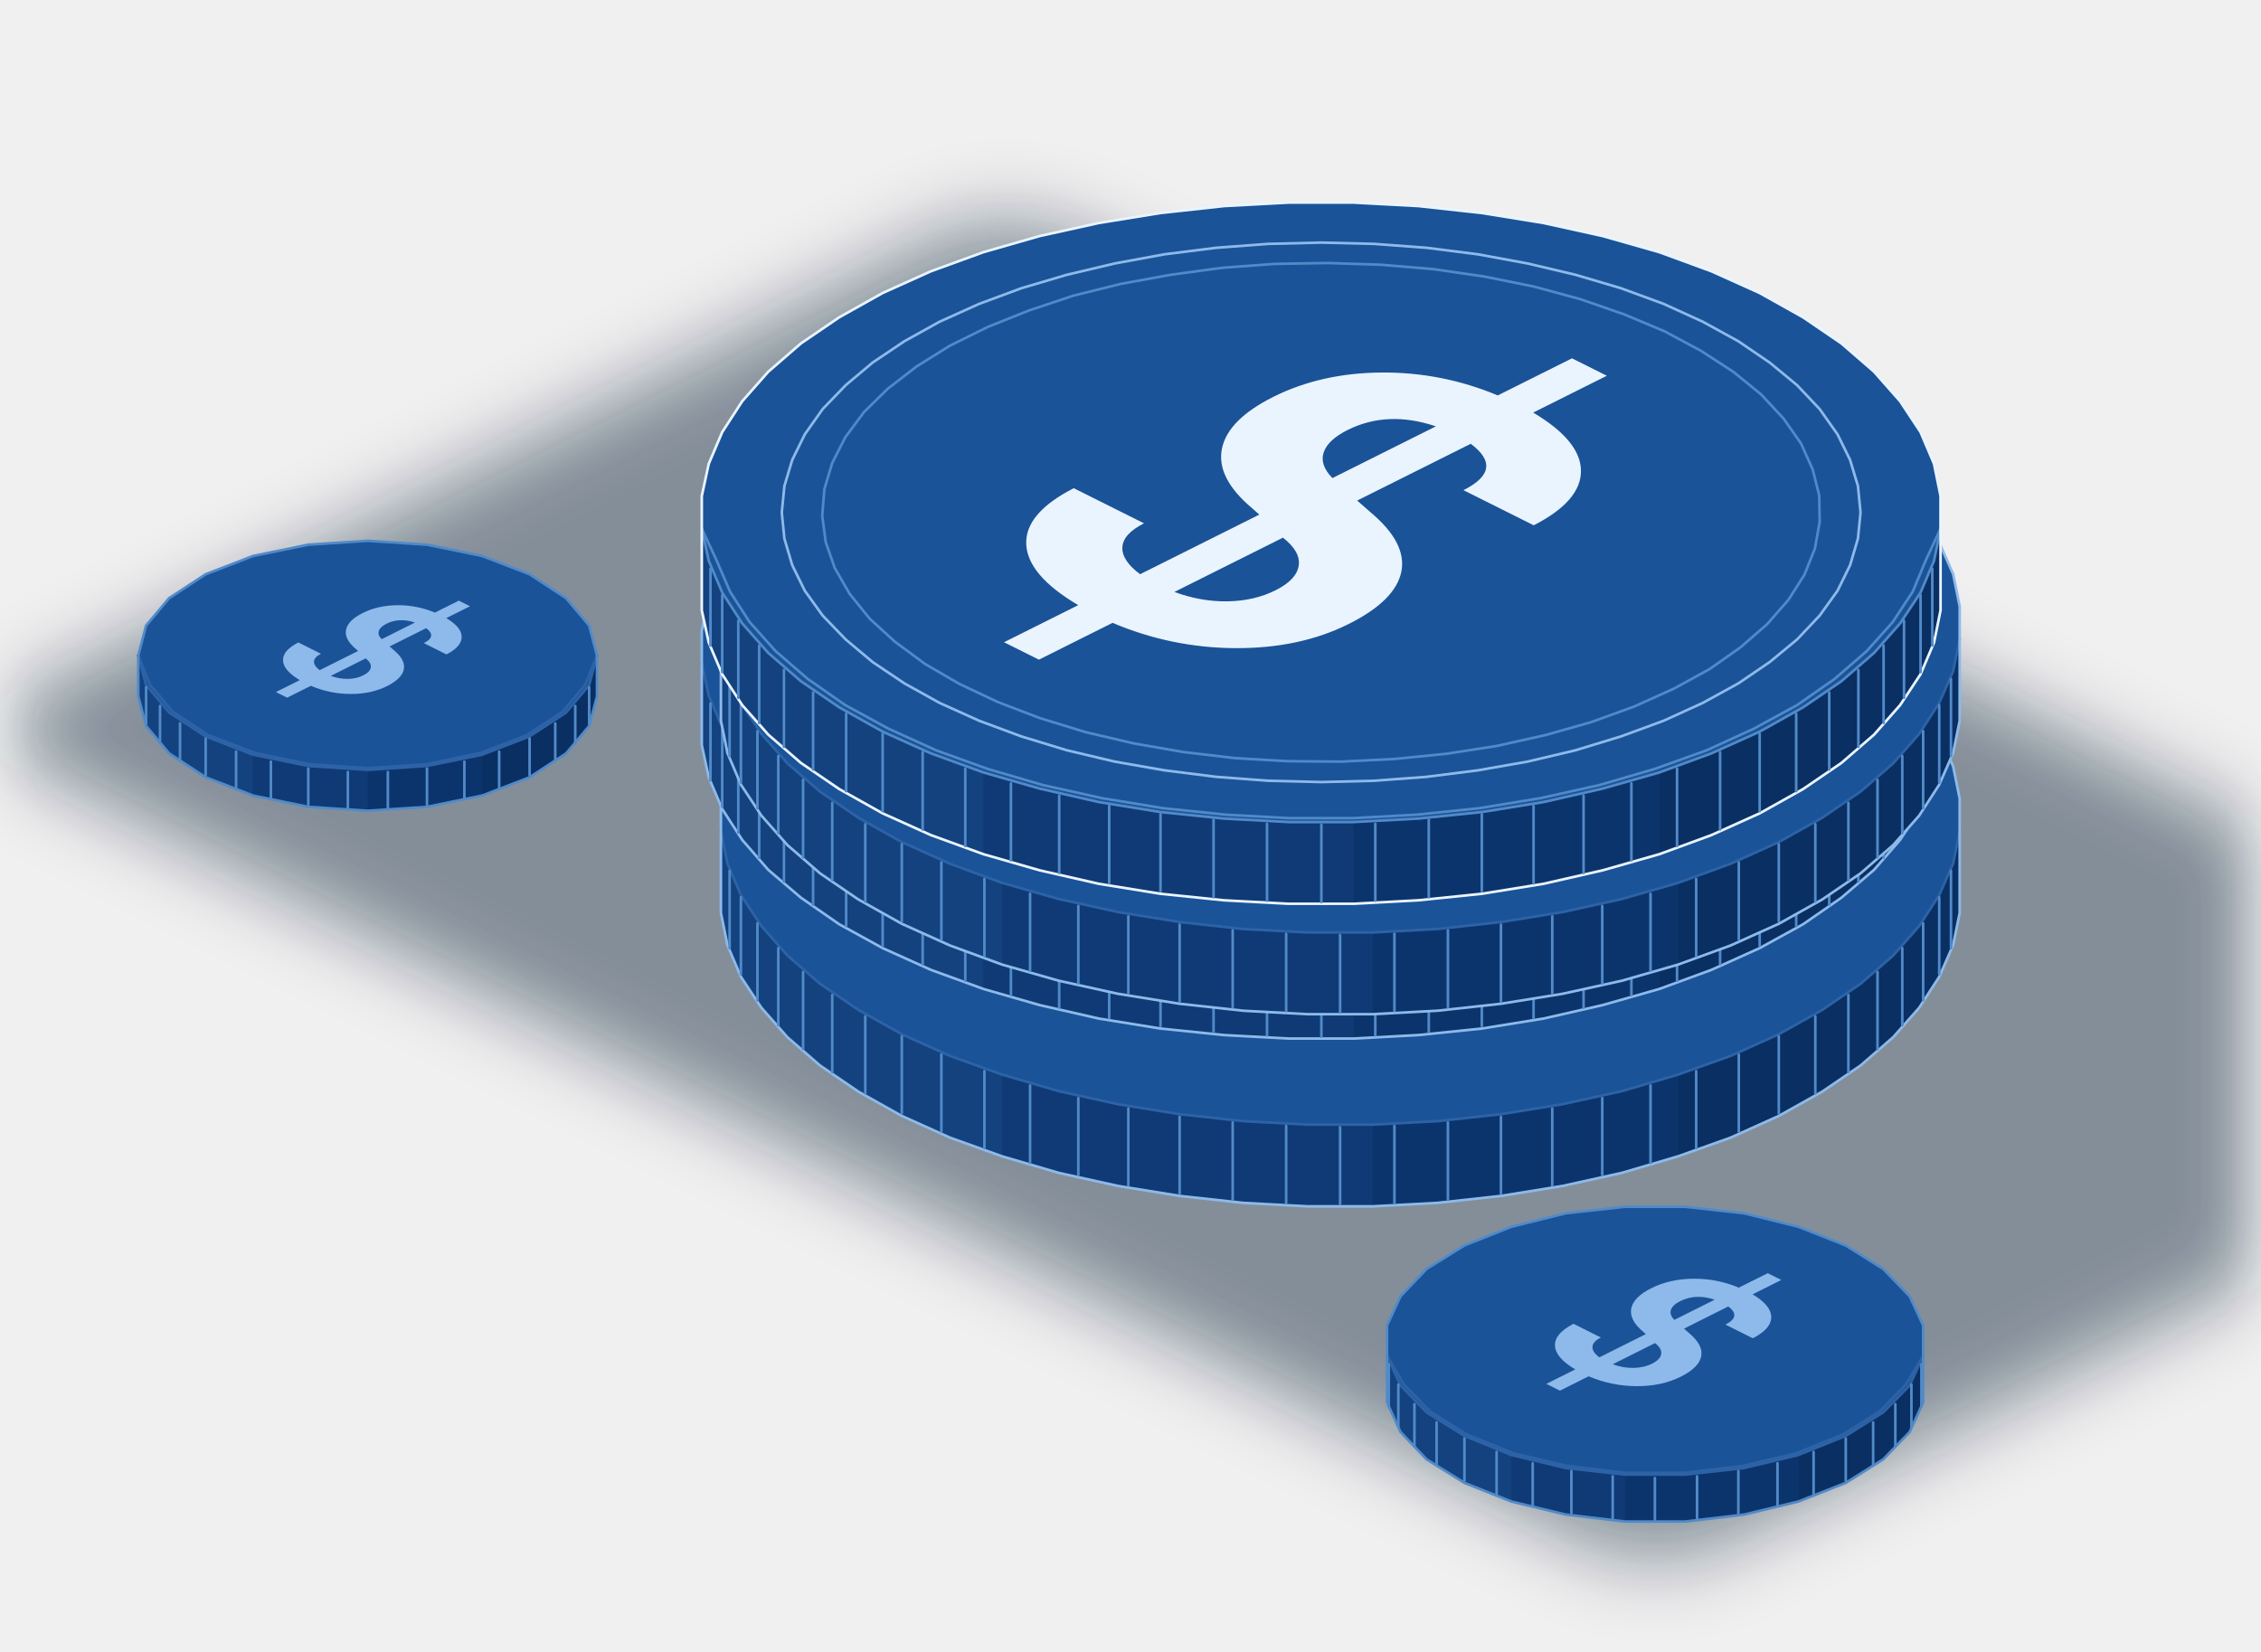
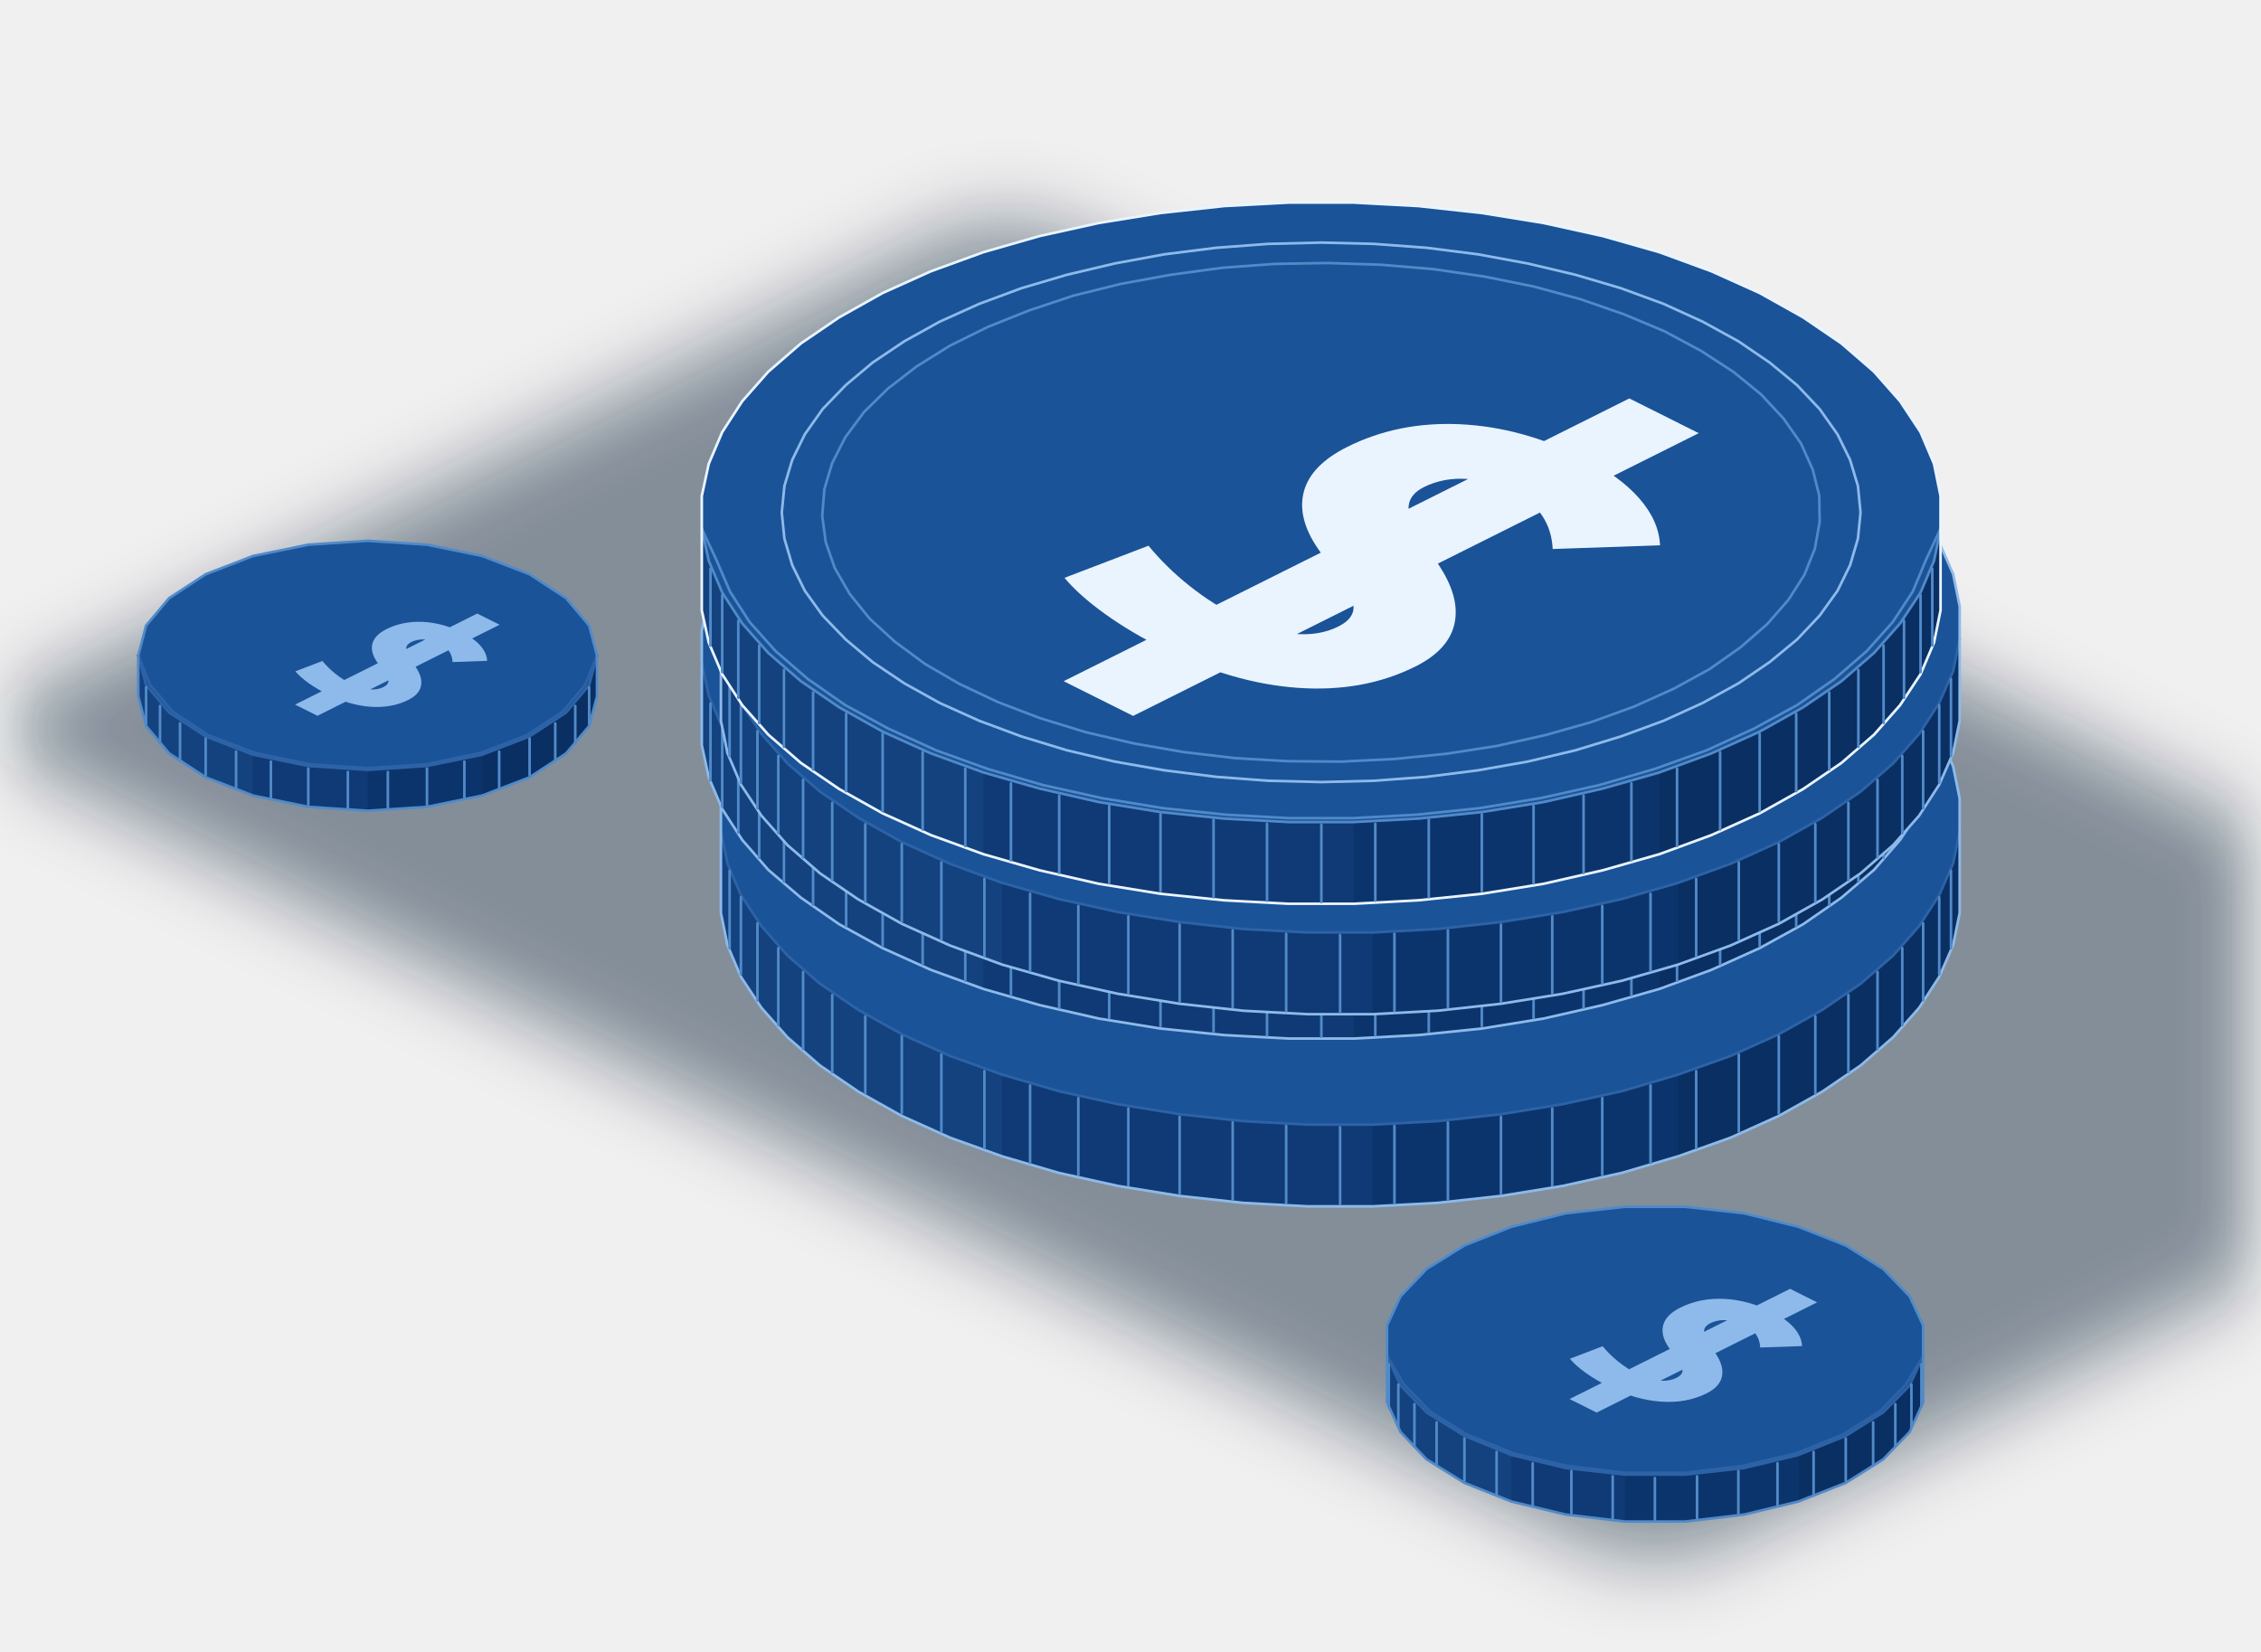
<svg xmlns="http://www.w3.org/2000/svg" viewBox="0 0 520 380" width="520" height="380">
  <style>.iso-fill{fill:#113360;stroke:none}
.iso-shade,.iso-top{stroke:none}
.iso-shade[data-shade="0"]{fill:#0a2f63}
.iso-shade[data-shade="1"]{fill:#0c346c}
.iso-shade[data-shade="2"]{fill:#0f3a75}
.iso-shade[data-shade="3"]{fill:#13427f}
.iso-top{fill:#1a5398}
.iso-halo{fill:#03142e;stroke:none;filter:blur(9px);opacity:.45;}
.iso-line{fill:none;stroke:#518ac8;stroke-width:.6px;stroke-linecap:round;stroke-linejoin:round}
.iso-line[data-tone="hi"]{stroke:#eaf4ff}
.iso-line[data-tone="mid"]{stroke:#8dbaea}
.iso-line[data-tone="lo"]{stroke:#518ac8}
.iso-line[data-tone="faint"]{stroke:#2d63a6}
.iso-line[data-tone="lit"]{stroke:#fff;stroke-width:1.6px}
.iso-dots circle{fill:#e6f2ff;stroke:none;opacity:.32}
.iso-dots[data-tone="hi"] circle{opacity:.85}
.iso-dots[data-tone="mid"] circle{opacity:.45}
.iso-dots[data-tone="lo"] circle{opacity:.22}
.iso-face-text{fill:#8dbaea;font-family:ui-monospace,"Cascadia Mono",Consolas,monospace;font-weight:700;letter-spacing:.04em}
.iso-face-text[data-tone="hi"]{fill:#eaf4ff}
.iso-face-text[data-tone="lo"]{fill:#518ac8}
.iso-face-text[data-tone="faint"]{fill:#2d63a6}
.legenda-marca{letter-spacing:.16em}
.fantasma-emb{opacity:.6}
.fantasma-emb .iso-fill,.fantasma-emb .iso-shade,.fantasma-emb .iso-top{fill:none}
.fantasma-emb .iso-line{stroke-dasharray:3 3}
.fantasma-emb .iso-face-text{fill:none;stroke:#8dbaea;stroke-width:.6}
.fantasma-emb .iso-halo{display:none}</style>
  <path class="iso-halo" d="M1.4 166.3L1.9 164.1L3.1 162.1L5.1 160.2L7.8 158.6L216.1 54.4L219.4 53.1L223.2 52.1L227.3 51.4L231.5 51.2L235.7 51.4L239.8 52.1L243.6 53.1L246.8 54.4L604.3 233.1L607 234.8L609 236.7L610.2 238.7L610.7 240.8L610.7 243.5L610.2 245.6L609 247.7L607 249.5L604.3 251.2L396 355.3L392.7 356.7L388.9 357.7L384.8 358.3L380.6 358.5L376.4 358.3L372.3 357.7L368.6 356.7L365.3 355.3L7.8 176.6L5.1 175L3.1 173.1L1.9 171.1L1.4 168.9Z" />
  <g class="iso-solid">
    <path class="iso-fill" d="M31.8 150.8L33.6 143.9L38.9 137.6L47.3 132.1L58.2 127.9L70.9 125.3L84.6 124.4L98.2 125.3L110.9 127.9L121.8 132.1L130.2 137.6L135.5 143.9L137.3 150.8L137.3 160.2L135.5 167L130.2 173.3L121.8 178.8L110.9 183L98.2 185.6L84.6 186.5L70.9 185.6L58.2 183L47.3 178.8L38.9 173.3L33.6 167L31.8 160.2Z" />
    <path class="iso-shade" data-shade="0" d="M121.8 178.8L110.9 183L110.9 173.6L121.8 169.4ZM137.3 160.2L135.5 167L135.5 157.6L137.3 150.8ZM135.5 167L130.2 173.3L130.2 163.9L135.5 157.6ZM130.2 173.3L121.8 178.8L121.8 169.4L130.2 163.9Z" />
    <path class="iso-shade" data-shade="1" d="M110.9 183L98.2 185.6L98.2 176.2L110.9 173.6ZM98.2 185.6L84.6 186.5L84.6 177.1L98.2 176.2Z" />
    <path class="iso-shade" data-shade="2" d="M84.6 186.5L70.9 185.6L70.9 176.2L84.6 177.1ZM70.9 185.6L58.2 183L58.2 173.6L70.9 176.2Z" />
    <path class="iso-shade" data-shade="3" d="M58.2 183L47.3 178.8L47.3 169.4L58.2 173.6ZM47.3 178.8L38.9 173.3L38.9 163.9L47.3 169.4ZM38.9 173.3L33.6 167L33.6 157.6L38.9 163.9ZM33.6 167L31.8 160.2L31.8 150.8L33.6 157.6Z" />
    <path class="iso-top" d="M121.8 169.4L110.9 173.6L98.2 176.2L84.6 177.1L70.9 176.2L58.2 173.6L47.3 169.4L38.9 163.9L33.6 157.6L31.8 150.8L33.6 143.9L38.9 137.6L47.3 132.1L58.2 127.9L70.9 125.3L84.6 124.4L98.2 125.3L110.9 127.9L121.8 132.1L130.2 137.6L135.5 143.9L137.3 150.8L135.5 157.6L130.2 163.9Z" />
    <path class="iso-line iso-crease" data-tone="faint" d="M137.3 150.8L135.5 157.6L130.2 163.9L121.8 169.4L110.9 173.6L98.2 176.2L84.6 177.1L70.9 176.2L58.2 173.6L47.3 169.4L38.9 163.9L33.6 157.6L31.8 150.8" />
    <path class="iso-line iso-bevel" data-tone="faint" d="M137.3 150.8L134.6 157.5L129.4 163.7L121.2 169.1L110.5 173.2L98 175.8L84.6 176.7L71.2 175.8L58.7 173.2L47.9 169.1L39.7 163.7L34.5 157.5L31.8 150.8" />
    <path class="iso-line iso-edge" data-tone="lo" d="M31.8 150.8L33.6 143.9L38.9 137.6L47.3 132.1L58.2 127.9L70.9 125.3L84.6 124.4L98.2 125.3L110.9 127.9L121.8 132.1L130.2 137.6L135.5 143.9L137.3 150.8M137.3 160.2L135.5 167L130.2 173.3L121.8 178.8L110.9 183L98.2 185.6L84.6 186.5L70.9 185.6L58.2 183L47.3 178.8L38.9 173.3L33.6 167L31.8 160.2M31.8 150.8L31.8 160.2M137.3 150.8L137.3 160.2" />
  </g>
  <g class="iso-solid">
    <path class="iso-fill" d="M165.8 183.7L167.3 176.3L170.4 169L175.1 161.9L181.1 155L188.6 148.6L197.4 142.5L207.4 137L218.5 132L230.5 127.6L243.5 123.9L257.1 120.8L271.3 118.5L285.9 117L300.8 116.2L315.7 116.2L330.6 117L345.2 118.5L359.4 120.8L373 123.9L385.9 127.6L398 132L409.1 137L419.1 142.5L427.9 148.6L435.4 155L441.4 161.9L446 169L449.2 176.3L450.7 183.7L450.7 210L449.2 217.4L446 224.7L441.4 231.8L435.4 238.6L427.9 245.1L419.1 251.1L409.1 256.7L398 261.7L385.9 266L373 269.8L359.4 272.8L345.2 275.1L330.6 276.7L315.7 277.5L300.8 277.5L285.9 276.7L271.3 275.1L257.1 272.8L243.5 269.8L230.5 266L218.5 261.7L207.4 256.7L197.4 251.1L188.6 245.1L181.1 238.6L175.1 231.8L170.4 224.7L167.3 217.4L165.8 210Z" />
    <path class="iso-shade" data-shade="0" d="M409.1 256.7L398 261.7L398 242.9L409.1 237.9ZM398 261.7L385.9 266L385.9 247.2L398 242.9ZM450.7 210L449.2 217.4L449.2 198.6L450.7 191.2ZM449.2 217.4L446 224.7L446 205.9L449.2 198.6ZM446 224.7L441.4 231.8L441.4 213L446 205.9ZM441.4 231.8L435.4 238.6L435.4 219.8L441.4 213ZM435.4 238.6L427.9 245.1L427.9 226.3L435.4 219.8ZM427.9 245.1L419.1 251.1L419.1 232.3L427.9 226.3ZM419.1 251.1L409.1 256.7L409.1 237.9L419.1 232.3Z" />
    <path class="iso-shade" data-shade="1" d="M385.9 266L373 269.8L373 251L385.9 247.2ZM373 269.8L359.4 272.8L359.4 254L373 251ZM359.4 272.8L345.2 275.1L345.2 256.3L359.4 254ZM345.2 275.1L330.6 276.7L330.6 257.9L345.2 256.3ZM330.6 276.7L315.7 277.5L315.7 258.7L330.6 257.9Z" />
    <path class="iso-shade" data-shade="2" d="M315.7 277.5L300.8 277.5L300.8 258.7L315.7 258.7ZM300.8 277.5L285.9 276.7L285.9 257.9L300.8 258.7ZM285.9 276.7L271.3 275.1L271.3 256.3L285.9 257.9ZM271.3 275.1L257.1 272.8L257.1 254L271.3 256.3ZM257.1 272.8L243.5 269.8L243.5 251L257.1 254ZM243.5 269.8L230.5 266L230.5 247.2L243.5 251Z" />
    <path class="iso-shade" data-shade="3" d="M230.5 266L218.5 261.7L218.5 242.9L230.5 247.2ZM218.5 261.7L207.4 256.7L207.4 237.9L218.5 242.9ZM207.4 256.7L197.4 251.1L197.4 232.3L207.4 237.9ZM197.4 251.1L188.6 245.1L188.6 226.3L197.4 232.3ZM188.6 245.1L181.1 238.6L181.1 219.8L188.6 226.3ZM181.1 238.6L175.1 231.8L175.1 213L181.1 219.8ZM175.1 231.8L170.4 224.7L170.4 205.9L175.1 213ZM170.4 224.7L167.3 217.4L167.3 198.6L170.4 205.9ZM167.3 217.4L165.8 210L165.8 191.2L167.3 198.6Z" />
    <path class="iso-top" d="M409.1 237.9L398 242.9L385.9 247.2L373 251L359.4 254L345.2 256.3L330.6 257.9L315.7 258.7L300.8 258.7L285.9 257.9L271.3 256.3L257.1 254L243.5 251L230.5 247.2L218.5 242.9L207.4 237.9L197.4 232.3L188.6 226.3L181.1 219.8L175.1 213L170.4 205.9L167.3 198.6L165.8 191.2L165.8 183.7L167.3 176.3L170.4 169L175.1 161.9L181.1 155L188.6 148.6L197.4 142.5L207.4 137L218.5 132L230.5 127.6L243.5 123.9L257.1 120.8L271.3 118.5L285.9 117L300.8 116.2L315.7 116.2L330.6 117L345.2 118.5L359.4 120.8L373 123.9L385.9 127.6L398 132L409.1 137L419.1 142.5L427.9 148.6L435.4 155L441.4 161.9L446 169L449.2 176.3L450.7 183.7L450.7 191.2L449.2 198.6L446 205.9L441.4 213L435.4 219.8L427.9 226.3L419.1 232.3Z" />
    <path class="iso-line iso-crease" data-tone="faint" d="M450.7 191.2L449.2 198.6L446 205.9L441.4 213L435.4 219.8L427.9 226.3L419.1 232.3L409.1 237.9L398 242.9L385.9 247.2L373 251L359.4 254L345.2 256.3L330.6 257.9L315.7 258.7L300.8 258.7L285.9 257.9L271.3 256.3L257.1 254L243.5 251L230.5 247.2L218.5 242.9L207.4 237.9L197.4 232.3L188.6 226.3L181.1 219.8L175.1 213L170.4 205.9L167.3 198.6L165.8 191.2" />
    <path class="iso-line iso-edge" data-tone="mid" d="M165.8 191.2L165.8 183.7L167.3 176.3L170.4 169L175.1 161.9L181.1 155L188.6 148.6L197.4 142.5L207.4 137L218.5 132L230.5 127.6L243.5 123.9L257.1 120.8L271.3 118.5L285.9 117L300.8 116.2L315.7 116.2L330.6 117L345.2 118.5L359.4 120.8L373 123.9L385.9 127.6L398 132L409.1 137L419.1 142.5L427.9 148.6L435.4 155L441.4 161.9L446 169L449.2 176.3L450.7 183.7L450.7 191.2M450.7 210L449.2 217.4L446 224.7L441.4 231.8L435.4 238.6L427.9 245.1L419.1 251.1L409.1 256.7L398 261.7L385.9 266L373 269.8L359.4 272.8L345.2 275.1L330.6 276.7L315.7 277.5L300.8 277.5L285.9 276.7L271.3 275.1L257.1 272.8L243.5 269.8L230.5 266L218.5 261.7L207.4 256.7L197.4 251.1L188.6 245.1L181.1 238.6L175.1 231.8L170.4 224.7L167.3 217.4L165.8 210M165.8 191.2L165.8 210M450.7 191.2L450.7 210" />
  </g>
  <g class="iso-solid">
    <path class="iso-fill" d="M319 304.9L322.1 298.2L328.1 291.9L336.8 286.5L347.6 282.2L360.1 279.1L373.7 277.6L387.6 277.6L401.1 279.1L413.6 282.2L424.5 286.5L433.1 291.9L439.2 298.2L442.3 304.9L442.3 322.6L439.2 329.4L433.1 335.7L424.5 341.1L413.6 345.4L401.1 348.4L387.6 350L373.7 350L360.1 348.4L347.6 345.4L336.8 341.1L328.1 335.7L322.1 329.4L319 322.6Z" />
    <path class="iso-shade" data-shade="0" d="M424.5 341.1L413.6 345.4L413.6 334.7L424.5 330.3ZM442.3 322.6L439.2 329.4L439.2 318.7L442.3 311.9ZM439.2 329.4L433.1 335.7L433.1 324.9L439.2 318.7ZM433.1 335.7L424.5 341.1L424.5 330.3L433.1 324.9Z" />
    <path class="iso-shade" data-shade="1" d="M413.6 345.4L401.1 348.4L401.1 337.7L413.6 334.7ZM401.1 348.4L387.6 350L387.6 339.2L401.1 337.7ZM387.6 350L373.7 350L373.7 339.2L387.6 339.2Z" />
    <path class="iso-shade" data-shade="2" d="M373.7 350L360.1 348.4L360.1 337.7L373.7 339.2ZM360.1 348.4L347.6 345.4L347.6 334.7L360.1 337.7Z" />
    <path class="iso-shade" data-shade="3" d="M347.6 345.4L336.8 341.1L336.8 330.3L347.6 334.7ZM336.8 341.1L328.1 335.7L328.1 324.9L336.8 330.3ZM328.1 335.7L322.1 329.4L322.1 318.7L328.1 324.9ZM322.1 329.4L319 322.6L319 311.9L322.1 318.7Z" />
    <path class="iso-top" d="M424.5 330.3L413.6 334.7L401.1 337.7L387.6 339.2L373.7 339.2L360.1 337.7L347.6 334.7L336.8 330.3L328.1 324.9L322.1 318.7L319 311.9L319 304.9L322.1 298.2L328.1 291.9L336.8 286.5L347.6 282.2L360.1 279.1L373.7 277.6L387.6 277.6L401.1 279.1L413.6 282.2L424.5 286.5L433.1 291.9L439.2 298.2L442.3 304.9L442.3 311.9L439.2 318.7L433.1 324.9Z" />
    <path class="iso-line iso-crease" data-tone="faint" d="M442.3 311.9L439.2 318.7L433.1 324.9L424.5 330.3L413.6 334.7L401.1 337.7L387.6 339.2L373.7 339.2L360.1 337.7L347.6 334.7L336.8 330.3L328.1 324.9L322.1 318.7L319 311.9" />
    <path class="iso-line iso-bevel" data-tone="faint" d="M442.3 311.9L438.3 318.5L432.3 324.7L423.8 330L413.1 334.3L400.8 337.2L387.5 338.8L373.8 338.8L360.4 337.2L348.1 334.3L337.4 330L328.9 324.7L322.9 318.5L319 311.9" />
    <path class="iso-line iso-edge" data-tone="lo" d="M319 311.9L319 304.9L322.1 298.2L328.1 291.9L336.8 286.5L347.6 282.2L360.1 279.1L373.7 277.6L387.6 277.6L401.1 279.1L413.6 282.2L424.5 286.5L433.1 291.9L439.2 298.2L442.3 304.9L442.3 311.9M442.3 322.6L439.2 329.4L433.1 335.7L424.5 341.1L413.6 345.4L401.1 348.4L387.6 350L373.7 350L360.1 348.4L347.6 345.4L336.8 341.1L328.1 335.7L322.1 329.4L319 322.6M319 311.9L319 322.6M442.3 311.9L442.3 322.6" />
  </g>
  <path class="iso-line" data-tone="lo" d="M121.8 178.3L121.8 169.9M114.8 181.2L114.8 172.9M106.8 183.5L106.8 175.2M98.2 185.1L98.2 176.8M89.2 185.9L89.2 177.6M80 185.9L80 177.6M70.9 185.1L70.9 176.8M62.3 183.5L62.3 175.2M54.3 181.2L54.3 172.9M47.3 178.3L47.3 169.9M41.4 174.8L41.4 166.4M36.8 170.8L36.8 162.4M33.6 166.5L33.6 158.1M135.5 166.5L135.5 158.1M132.3 170.8L132.3 162.4M127.7 174.8L127.7 166.4" />
  <path class="iso-line" data-tone="lo" d="M409.1 256.1L409.1 238.4M399.9 260.3L399.9 242.6M390.1 264.1L390.1 246.4M379.6 267.5L379.6 249.7M368.5 270.3L368.5 252.6M357 272.7L357 255M345.2 274.6L345.2 256.9M333 275.9L333 258.2M320.7 276.7L320.7 259M308.2 277L308.2 259.3M295.8 276.7L295.8 259M283.5 275.9L283.5 258.2M271.3 274.6L271.3 256.9M259.5 272.7L259.5 255M248 270.3L248 252.6M236.9 267.5L236.9 249.7M226.4 264.1L226.4 246.4M216.5 260.3L216.5 242.6M207.4 256.1L207.4 238.4M199 251.5L199 233.8M191.4 246.6L191.4 228.9M184.7 241.3L184.7 223.6M179 235.8L179 218.1M174.2 230.1L174.2 212.4M170.4 224.1L170.4 206.4M167.8 218.1L167.8 200.3M448.7 218.1L448.7 200.3M446 224.1L446 206.4M442.3 230.1L442.3 212.4M437.5 235.8L437.5 218.1M431.8 241.3L431.8 223.6M425.1 246.6L425.1 228.9M417.5 251.5L417.5 233.8" />
  <path class="iso-line" data-tone="lo" d="M424.5 340.6L424.5 330.9M417.1 343.7L417.1 334M408.8 346.3L408.8 336.6M399.8 348.1L399.8 338.4M390.3 349.3L390.3 339.6M380.6 349.6L380.6 340M370.9 349.3L370.9 339.6M361.4 348.1L361.4 338.4M352.5 346.3L352.5 336.6M344.2 343.7L344.2 334M336.8 340.6L336.8 330.9M330.4 336.9L330.4 327.2M325.3 332.7L325.3 323M321.6 328.2L321.6 318.5M319.4 323.5L319.4 313.8M441.9 323.5L441.9 313.8M439.6 328.2L439.6 318.5M435.9 332.7L435.9 323M430.8 336.9L430.8 327.2" />
-   <path class="iso-face-text" data-tone="mid" transform="matrix(1.096 0.548 -1.096 0.548 71.404 157.346) scale(0.038)" d="M-51 140L-51 8Q-149 0 -205.5 -54Q-262 -108 -263 -196L-138 -196Q-138 -159 -115 -134.5Q-92 -110 -51 -102L-51 -314L-69 -319Q-155 -341 -201.5 -398Q-248 -455 -248 -536Q-248 -621 -195 -675.5Q-142 -730 -51 -738L-51 -870L11 -870L11 -739Q104 -731 157.5 -677.5Q211 -624 212 -539L87 -539Q87 -613 11 -628L11 -426L44 -417Q131 -395 177 -338.5Q223 -282 223 -199Q223 -112 165.5 -55.5Q108 1 11 9L11 140L-51 140ZM-123 -543Q-123 -508 -104.5 -482Q-86 -456 -51 -444L-51 -628Q-123 -614 -123 -543ZM11 -101Q52 -107 75 -131.5Q98 -156 98 -194Q98 -231 75 -258Q52 -285 11 -294L11 -101Z" />
-   <path class="iso-face-text" data-tone="mid" transform="matrix(1.096 0.548 -1.096 0.548 365.263 316.091) scale(0.046)" d="M-51 140L-51 8Q-149 0 -205.5 -54Q-262 -108 -263 -196L-138 -196Q-138 -159 -115 -134.5Q-92 -110 -51 -102L-51 -314L-69 -319Q-155 -341 -201.5 -398Q-248 -455 -248 -536Q-248 -621 -195 -675.5Q-142 -730 -51 -738L-51 -870L11 -870L11 -739Q104 -731 157.5 -677.5Q211 -624 212 -539L87 -539Q87 -613 11 -628L11 -426L44 -417Q131 -395 177 -338.5Q223 -282 223 -199Q223 -112 165.5 -55.5Q108 1 11 9L11 140L-51 140ZM-123 -543Q-123 -508 -104.5 -482Q-86 -456 -51 -444L-51 -628Q-123 -614 -123 -543ZM11 -101Q52 -107 75 -131.5Q98 -156 98 -194Q98 -231 75 -258Q52 -285 11 -294L11 -101Z" />
+   <path class="iso-face-text" data-tone="mid" transform="matrix(1.096 0.548 -1.096 0.548 71.404 157.346) scale(0.01855469)" d="M146.04 320L146.04 -1740L399.04 -1740L399.04 320L146.04 320ZM210.04 20Q89.04 20 -24.96 -0.5Q-138.96 -21 -228.96 -58L-192.96 -328Q-82.96 -282 25.54 -257Q134.04 -232 226.04 -232Q333.04 -232 390.04 -270Q447.04 -308 447.04 -379Q447.04 -472 330.04 -527L126.04 -626Q-24.96 -700 -107.96 -809Q-190.96 -918 -190.96 -1050Q-190.96 -1236 -67.96 -1338Q55.04 -1440 280.04 -1440Q411.04 -1440 528.54 -1394Q646.04 -1348 737.04 -1261L555.04 -1052Q486.04 -1118 416.04 -1153.5Q346.04 -1189 281.04 -1189Q193.04 -1189 144.04 -1151.5Q95.04 -1114 95.04 -1043Q95.04 -996 129.54 -954Q164.04 -912 228.04 -878L420.04 -779Q570.04 -701 651.54 -597Q733.04 -493 733.04 -374Q733.04 -185 597.04 -82.5Q461.04 20 210.04 20Z" />
+   <path class="iso-face-text" data-tone="mid" transform="matrix(1.096 0.548 -1.096 0.548 365.263 316.091) scale(0.02246094)" d="M146.04 320L146.04 -1740L399.04 -1740L399.04 320L146.04 320ZM210.04 20Q89.04 20 -24.96 -0.5Q-138.96 -21 -228.96 -58L-192.96 -328Q-82.96 -282 25.54 -257Q134.04 -232 226.04 -232Q333.04 -232 390.04 -270Q447.04 -308 447.04 -379Q447.04 -472 330.04 -527L126.04 -626Q-24.96 -700 -107.96 -809Q-190.96 -918 -190.96 -1050Q-190.96 -1236 -67.96 -1338Q55.04 -1440 280.04 -1440Q411.04 -1440 528.54 -1394Q646.04 -1348 737.04 -1261L555.04 -1052Q486.04 -1118 416.04 -1153.5Q346.04 -1189 281.04 -1189Q193.04 -1189 144.04 -1151.5Q95.04 -1114 95.04 -1043Q95.04 -996 129.54 -954Q164.04 -912 228.04 -878L420.04 -779Q570.04 -701 651.54 -597Q733.04 -493 733.04 -374Q733.04 -185 597.04 -82.5Q461.04 20 210.04 20Z" />
  <g class="iso-solid">
    <path class="iso-fill" d="M161.4 145.1L163 137.7L166.1 130.4L170.7 123.3L176.7 116.5L184.2 110L193 104L203 98.4L214.1 93.4L226.2 89.1L239.1 85.3L252.7 82.3L266.9 80L281.5 78.4L296.4 77.6L311.3 77.6L326.2 78.4L340.8 80L355 82.3L368.6 85.3L381.6 89.1L393.6 93.4L404.7 98.4L414.7 104L423.5 110L431 116.5L437 123.3L441.7 130.4L444.8 137.7L446.3 145.1L446.3 152.6L446.3 171.4L444.8 178.8L441.7 186.1L437 193.2L431 200.1L423.5 206.5L414.7 212.6L404.7 218.1L393.6 223.1L381.6 227.5L368.6 231.2L355 234.3L340.8 236.6L326.2 238.1L311.3 238.9L296.4 238.9L281.5 238.1L266.9 236.6L252.7 234.3L239.1 231.2L226.2 227.5L214.1 223.1L203 218.1L193 212.6L184.2 206.5L176.7 200.1L170.7 193.2L166.1 186.1L163 178.8L161.4 171.4Z" />
    <path class="iso-shade" data-shade="0" d="M404.7 218.1L393.6 223.1L393.6 204.3L404.7 199.3ZM393.6 223.1L381.6 227.5L381.6 208.7L393.6 204.3ZM446.3 171.4L444.8 178.8L444.8 160L446.3 152.6ZM444.8 178.8L441.7 186.1L441.7 167.3L444.8 160ZM441.7 186.1L437 193.2L437 174.4L441.7 167.3ZM437 193.2L431 200.1L431 181.3L437 174.4ZM431 200.1L423.5 206.5L423.5 187.7L431 181.3ZM423.5 206.5L414.7 212.6L414.7 193.8L423.5 187.7ZM414.7 212.6L404.7 218.1L404.7 199.3L414.7 193.8Z" />
    <path class="iso-shade" data-shade="1" d="M381.6 227.5L368.6 231.2L368.6 212.4L381.6 208.7ZM368.6 231.2L355 234.3L355 215.5L368.6 212.4ZM355 234.3L340.8 236.6L340.8 217.8L355 215.5ZM340.8 236.6L326.2 238.1L326.2 219.3L340.8 217.8ZM326.2 238.1L311.3 238.9L311.3 220.1L326.2 219.3Z" />
    <path class="iso-shade" data-shade="2" d="M311.3 238.9L296.4 238.9L296.4 220.1L311.3 220.1ZM296.4 238.9L281.5 238.1L281.5 219.3L296.4 220.1ZM281.5 238.1L266.9 236.6L266.9 217.8L281.5 219.3ZM266.9 236.6L252.7 234.3L252.7 215.5L266.9 217.8ZM252.7 234.3L239.1 231.2L239.1 212.4L252.7 215.5ZM239.1 231.2L226.2 227.5L226.2 208.7L239.1 212.4Z" />
    <path class="iso-shade" data-shade="3" d="M226.2 227.5L214.1 223.1L214.1 204.3L226.2 208.7ZM214.1 223.1L203 218.1L203 199.3L214.1 204.3ZM203 218.1L193 212.6L193 193.8L203 199.3ZM193 212.6L184.2 206.5L184.2 187.7L193 193.8ZM184.2 206.5L176.7 200.1L176.7 181.3L184.2 187.7ZM176.7 200.1L170.7 193.2L170.7 174.4L176.7 181.3ZM170.7 193.2L166.1 186.1L166.1 167.3L170.7 174.4ZM166.1 186.1L163 178.8L163 160L166.1 167.3ZM163 178.8L161.4 171.4L161.4 152.6L163 160Z" />
    <path class="iso-top" d="M404.7 199.3L393.6 204.3L381.6 208.7L368.6 212.4L355 215.5L340.8 217.8L326.2 219.3L311.3 220.1L296.4 220.1L281.5 219.3L266.9 217.8L252.7 215.5L239.1 212.4L226.2 208.7L214.1 204.3L203 199.3L193 193.8L184.2 187.7L176.7 181.3L170.7 174.4L166.1 167.3L163 160L161.4 152.6L161.4 145.1L163 137.7L166.1 130.4L170.7 123.3L176.7 116.5L184.2 110L193 104L203 98.4L214.1 93.4L226.2 89.1L239.1 85.3L252.7 82.3L266.9 80L281.5 78.4L296.4 77.6L311.3 77.6L326.2 78.4L340.8 80L355 82.3L368.6 85.3L381.6 89.1L393.6 93.4L404.7 98.4L414.7 104L423.5 110L431 116.5L437 123.3L441.7 130.4L444.8 137.7L446.3 145.1L446.3 152.6L444.8 160L441.7 167.3L437 174.4L431 181.3L423.5 187.7L414.7 193.8Z" />
    <path class="iso-line iso-crease" data-tone="faint" d="M446.3 152.6L444.8 160L441.7 167.3L437 174.4L431 181.3L423.5 187.7L414.7 193.8L404.7 199.3L393.6 204.3L381.6 208.7L368.6 212.4L355 215.5L340.8 217.8L326.2 219.3L311.3 220.1L296.4 220.1L281.5 219.3L266.9 217.8L252.7 215.5L239.1 212.4L226.2 208.7L214.1 204.3L203 199.3L193 193.8L184.2 187.7L176.7 181.3L170.7 174.4L166.1 167.3L163 160L161.4 152.6" />
    <path class="iso-line iso-edge" data-tone="mid" d="M161.4 152.6L161.4 145.1L163 137.7L166.1 130.4L170.7 123.3L176.7 116.5L184.2 110L193 104L203 98.4L214.1 93.4L226.2 89.1L239.1 85.3L252.7 82.3L266.9 80L281.5 78.4L296.4 77.6L311.3 77.6L326.2 78.4L340.8 80L355 82.3L368.6 85.3L381.6 89.1L393.6 93.4L404.7 98.4L414.7 104L423.5 110L431 116.5L437 123.3L441.7 130.4L444.8 137.7L446.3 145.1L446.3 152.6M446.3 171.4L444.8 178.8L441.7 186.1L437 193.2L431 200.1L423.5 206.5L414.7 212.6L404.7 218.1L393.6 223.1L381.6 227.5L368.6 231.2L355 234.3L340.8 236.6L326.2 238.1L311.3 238.9L296.4 238.9L281.5 238.1L266.9 236.6L252.7 234.3L239.1 231.2L226.2 227.5L214.1 223.1L203 218.1L193 212.6L184.2 206.5L176.7 200.1L170.7 193.2L166.1 186.1L163 178.8L161.4 171.4M161.4 152.6L161.4 171.4M446.3 152.6L446.3 171.4" />
  </g>
  <path class="iso-line" data-tone="lo" d="M404.7 217.6L404.7 199.9M395.6 221.8L395.6 204.1M385.7 225.6L385.7 207.8M375.2 228.9L375.2 211.2M364.2 231.8L364.2 214.1M352.7 234.2L352.7 216.4M340.8 236L340.8 218.3M328.6 237.4L328.6 219.7M316.3 238.2L316.3 220.5M303.9 238.5L303.9 220.7M291.4 238.2L291.4 220.5M279.1 237.4L279.1 219.7M266.9 236L266.9 218.3M255.1 234.2L255.1 216.4M243.6 231.8L243.6 214.1M232.5 228.9L232.5 211.2M222 225.6L222 207.8M212.2 221.8L212.2 204.1M203 217.6L203 199.9M194.6 213L194.6 195.3M187 208.1L187 190.3M180.3 202.8L180.3 185.1M174.6 197.3L174.6 179.6M169.8 191.5L169.8 173.8M166.1 185.6L166.1 167.9M163.4 179.5L163.4 161.8M444.4 179.5L444.4 161.8M441.7 185.6L441.7 167.9M437.9 191.5L437.9 173.8M433.2 197.3L433.2 179.6M427.4 202.8L427.4 185.1M420.7 208.1L420.7 190.3M413.1 213L413.1 195.3" />
  <g class="iso-solid">
    <path class="iso-fill" d="M165.8 139.5L167.3 132.1L170.4 124.8L175.1 117.7L181.1 110.9L188.6 104.4L197.4 98.3L207.4 92.8L218.5 87.8L230.5 83.4L243.5 79.7L257.1 76.6L271.3 74.3L285.9 72.8L300.8 72L315.7 72L330.6 72.8L345.2 74.3L359.4 76.6L373 79.7L385.9 83.4L398 87.8L409.1 92.8L419.1 98.3L427.9 104.4L435.4 110.9L441.4 117.7L446 124.8L449.2 132.1L450.7 139.5L450.7 165.8L449.2 173.2L446 180.5L441.4 187.6L435.4 194.4L427.9 200.9L419.1 206.9L409.1 212.5L398 217.5L385.9 221.9L373 225.6L359.4 228.6L345.2 230.9L330.6 232.5L315.7 233.3L300.8 233.3L285.9 232.5L271.3 230.9L257.1 228.6L243.5 225.6L230.5 221.9L218.5 217.5L207.4 212.5L197.4 206.9L188.6 200.9L181.1 194.4L175.1 187.6L170.4 180.5L167.3 173.2L165.8 165.8Z" />
    <path class="iso-shade" data-shade="0" d="M409.1 212.5L398 217.5L398 198.7L409.1 193.7ZM398 217.5L385.9 221.9L385.9 203.1L398 198.7ZM450.7 165.8L449.2 173.2L449.2 154.4L450.7 147ZM449.2 173.2L446 180.5L446 161.7L449.2 154.4ZM446 180.5L441.4 187.6L441.4 168.8L446 161.7ZM441.4 187.6L435.4 194.4L435.4 175.6L441.4 168.8ZM435.4 194.4L427.9 200.9L427.9 182.1L435.4 175.6ZM427.9 200.9L419.1 206.9L419.1 188.1L427.9 182.1ZM419.1 206.9L409.1 212.5L409.1 193.7L419.1 188.1Z" />
    <path class="iso-shade" data-shade="1" d="M385.9 221.9L373 225.6L373 206.8L385.9 203.1ZM373 225.6L359.4 228.6L359.4 209.8L373 206.8ZM359.4 228.6L345.2 230.9L345.2 212.1L359.4 209.8ZM345.2 230.9L330.6 232.5L330.6 213.7L345.2 212.1ZM330.6 232.5L315.7 233.3L315.7 214.5L330.6 213.7Z" />
    <path class="iso-shade" data-shade="2" d="M315.7 233.3L300.8 233.3L300.8 214.5L315.7 214.5ZM300.8 233.3L285.9 232.5L285.9 213.7L300.8 214.5ZM285.9 232.5L271.3 230.9L271.3 212.1L285.9 213.7ZM271.3 230.9L257.1 228.6L257.1 209.8L271.3 212.1ZM257.1 228.6L243.5 225.6L243.5 206.8L257.1 209.8ZM243.5 225.6L230.5 221.9L230.5 203.1L243.5 206.8Z" />
    <path class="iso-shade" data-shade="3" d="M230.5 221.9L218.5 217.5L218.5 198.7L230.5 203.1ZM218.5 217.5L207.4 212.5L207.4 193.7L218.5 198.7ZM207.4 212.5L197.4 206.9L197.4 188.1L207.4 193.7ZM197.4 206.9L188.6 200.9L188.6 182.1L197.4 188.1ZM188.6 200.9L181.1 194.4L181.1 175.6L188.6 182.1ZM181.1 194.4L175.1 187.6L175.1 168.8L181.1 175.6ZM175.1 187.6L170.4 180.5L170.4 161.7L175.1 168.8ZM170.4 180.5L167.3 173.2L167.3 154.4L170.4 161.7ZM167.3 173.2L165.8 165.8L165.8 147L167.3 154.4Z" />
    <path class="iso-top" d="M409.1 193.7L398 198.7L385.9 203.1L373 206.8L359.4 209.8L345.2 212.1L330.6 213.7L315.7 214.5L300.8 214.5L285.9 213.7L271.3 212.1L257.1 209.8L243.5 206.8L230.5 203.1L218.5 198.7L207.4 193.7L197.4 188.1L188.6 182.1L181.1 175.6L175.1 168.8L170.4 161.7L167.3 154.4L165.8 147L165.8 139.5L167.3 132.1L170.4 124.8L175.1 117.7L181.1 110.9L188.6 104.4L197.4 98.3L207.4 92.8L218.5 87.8L230.5 83.4L243.5 79.7L257.1 76.6L271.3 74.3L285.9 72.8L300.8 72L315.7 72L330.6 72.8L345.2 74.3L359.4 76.6L373 79.7L385.9 83.4L398 87.8L409.1 92.8L419.1 98.3L427.9 104.4L435.4 110.9L441.4 117.7L446 124.8L449.2 132.1L450.7 139.5L450.7 147L449.2 154.4L446 161.7L441.4 168.8L435.4 175.6L427.9 182.1L419.1 188.1Z" />
    <path class="iso-line iso-crease" data-tone="faint" d="M450.7 147L449.2 154.4L446 161.7L441.4 168.8L435.4 175.6L427.9 182.1L419.1 188.1L409.1 193.7L398 198.7L385.9 203.1L373 206.8L359.4 209.8L345.2 212.1L330.6 213.7L315.7 214.5L300.8 214.5L285.9 213.7L271.3 212.1L257.1 209.8L243.5 206.8L230.5 203.1L218.5 198.7L207.4 193.7L197.4 188.1L188.6 182.1L181.1 175.6L175.1 168.8L170.4 161.7L167.3 154.4L165.8 147" />
    <path class="iso-line iso-edge" data-tone="mid" d="M165.8 147L165.8 139.5L167.3 132.1L170.4 124.8L175.1 117.7L181.1 110.9L188.6 104.4L197.4 98.3L207.4 92.8L218.5 87.8L230.5 83.4L243.5 79.7L257.1 76.6L271.3 74.3L285.9 72.8L300.8 72L315.7 72L330.6 72.8L345.2 74.3L359.4 76.6L373 79.7L385.9 83.4L398 87.8L409.1 92.8L419.1 98.3L427.9 104.4L435.4 110.9L441.4 117.7L446 124.8L449.2 132.1L450.7 139.5L450.7 147M450.7 165.8L449.2 173.2L446 180.5L441.4 187.6L435.4 194.4L427.9 200.9L419.1 206.9L409.1 212.5L398 217.5L385.9 221.9L373 225.6L359.4 228.6L345.2 230.9L330.6 232.5L315.7 233.3L300.8 233.3L285.9 232.5L271.3 230.9L257.1 228.6L243.5 225.6L230.5 221.9L218.5 217.5L207.4 212.5L197.4 206.9L188.6 200.9L181.1 194.4L175.1 187.6L170.4 180.5L167.3 173.2L165.8 165.8M165.8 147L165.8 165.8M450.7 147L450.7 165.8" />
  </g>
  <path class="iso-line" data-tone="lo" d="M409.1 211.9L409.1 194.2M399.9 216.1L399.9 198.4M390.1 219.9L390.1 202.2M379.6 223.3L379.6 205.6M368.5 226.2L368.5 208.4M357 228.5L357 210.8M345.2 230.4L345.2 212.7M333 231.7L333 214M320.7 232.6L320.7 214.8M308.2 232.8L308.2 215.1M295.8 232.6L295.8 214.8M283.5 231.7L283.5 214M271.3 230.4L271.3 212.7M259.5 228.5L259.5 210.8M248 226.2L248 208.4M236.9 223.3L236.9 205.6M226.4 219.9L226.4 202.2M216.5 216.1L216.5 198.4M207.4 211.9L207.4 194.2M199 207.4L199 189.6M191.4 202.4L191.4 184.7M184.7 197.2L184.7 179.4M179 191.6L179 173.9M174.2 185.9L174.2 168.2M170.4 180L170.4 162.2M167.8 173.9L167.8 156.2M448.7 173.9L448.7 156.2M446 180L446 162.2M442.3 185.9L442.3 168.2M437.5 191.6L437.5 173.9M431.8 197.2L431.8 179.4M425.1 202.4L425.1 184.7M417.5 207.4L417.5 189.6" />
  <g class="iso-solid">
    <path class="iso-fill" d="M161.4 114.1L163 106.7L166.1 99.4L170.7 92.3L176.7 85.5L184.2 79L193 73L203 67.4L214.1 62.4L226.2 58L239.1 54.3L252.7 51.3L266.9 49L281.5 47.4L296.4 46.6L311.3 46.6L326.2 47.4L340.8 49L355 51.3L368.6 54.3L381.6 58L393.6 62.4L404.7 67.4L414.7 73L423.5 79L431 85.5L437 92.3L441.7 99.4L444.8 106.7L446.3 114.1L446.3 121.6L446.3 140.4L444.8 147.8L441.7 155.1L437 162.2L431 169L423.5 175.5L414.7 181.5L404.7 187.1L393.6 192.1L381.6 196.5L368.6 200.2L355 203.3L340.8 205.6L326.2 207.1L311.3 207.9L296.4 207.9L281.5 207.1L266.9 205.6L252.7 203.3L239.1 200.2L226.2 196.5L214.1 192.1L203 187.1L193 181.5L184.2 175.5L176.7 169L170.7 162.2L166.1 155.1L163 147.8L161.4 140.4Z" />
    <path class="iso-shade" data-shade="0" d="M404.7 187.1L393.6 192.1L393.6 173.3L404.7 168.3ZM393.6 192.1L381.6 196.5L381.6 177.7L393.6 173.3ZM446.3 140.4L444.8 147.8L444.8 129L446.3 121.6ZM444.8 147.8L441.7 155.1L441.7 136.3L444.8 129ZM441.7 155.1L437 162.2L437 143.4L441.7 136.3ZM437 162.2L431 169L431 150.2L437 143.4ZM431 169L423.5 175.5L423.5 156.7L431 150.2ZM423.5 175.5L414.7 181.5L414.7 162.7L423.5 156.7ZM414.7 181.5L404.7 187.1L404.7 168.3L414.7 162.7Z" />
    <path class="iso-shade" data-shade="1" d="M381.6 196.5L368.6 200.2L368.6 181.4L381.6 177.7ZM368.6 200.2L355 203.3L355 184.5L368.6 181.4ZM355 203.3L340.8 205.6L340.8 186.8L355 184.5ZM340.8 205.6L326.2 207.1L326.2 188.3L340.8 186.8ZM326.2 207.1L311.3 207.9L311.3 189.1L326.2 188.3Z" />
    <path class="iso-shade" data-shade="2" d="M311.3 207.9L296.4 207.9L296.4 189.1L311.3 189.1ZM296.4 207.9L281.5 207.1L281.5 188.3L296.4 189.1ZM281.5 207.1L266.9 205.6L266.9 186.8L281.5 188.3ZM266.9 205.6L252.7 203.3L252.7 184.5L266.9 186.8ZM252.7 203.3L239.1 200.2L239.1 181.4L252.7 184.5ZM239.1 200.2L226.2 196.5L226.2 177.7L239.1 181.4Z" />
    <path class="iso-shade" data-shade="3" d="M226.2 196.5L214.1 192.1L214.1 173.3L226.2 177.7ZM214.1 192.1L203 187.1L203 168.3L214.1 173.3ZM203 187.1L193 181.5L193 162.7L203 168.3ZM193 181.5L184.2 175.5L184.2 156.7L193 162.7ZM184.2 175.5L176.7 169L176.7 150.2L184.2 156.7ZM176.7 169L170.7 162.2L170.7 143.4L176.7 150.2ZM170.7 162.2L166.1 155.1L166.1 136.3L170.7 143.4ZM166.1 155.1L163 147.8L163 129L166.1 136.3ZM163 147.8L161.4 140.4L161.4 121.6L163 129Z" />
    <path class="iso-top" d="M404.7 168.3L393.6 173.3L381.6 177.7L368.6 181.4L355 184.5L340.8 186.8L326.2 188.3L311.3 189.1L296.4 189.1L281.5 188.3L266.9 186.8L252.7 184.5L239.1 181.4L226.2 177.7L214.1 173.3L203 168.3L193 162.7L184.2 156.7L176.7 150.2L170.7 143.4L166.1 136.3L163 129L161.4 121.6L161.4 114.1L163 106.7L166.1 99.4L170.7 92.3L176.7 85.5L184.2 79L193 73L203 67.4L214.1 62.4L226.2 58L239.1 54.3L252.7 51.3L266.9 49L281.5 47.4L296.4 46.6L311.3 46.6L326.2 47.4L340.8 49L355 51.3L368.6 54.3L381.6 58L393.6 62.4L404.7 67.4L414.7 73L423.5 79L431 85.5L437 92.3L441.7 99.4L444.8 106.7L446.3 114.1L446.3 121.6L444.8 129L441.7 136.3L437 143.4L431 150.2L423.5 156.7L414.7 162.7Z" />
    <path class="iso-line iso-crease" data-tone="lo" d="M446.3 121.6L444.8 129L441.7 136.3L437 143.4L431 150.2L423.5 156.7L414.7 162.7L404.7 168.3L393.6 173.3L381.6 177.7L368.6 181.4L355 184.5L340.8 186.8L326.2 188.3L311.3 189.1L296.4 189.1L281.5 188.3L266.9 186.8L252.7 184.5L239.1 181.4L226.2 177.7L214.1 173.3L203 168.3L193 162.7L184.2 156.7L176.7 150.2L170.7 143.4L166.1 136.3L163 129L161.4 121.6" />
    <path class="iso-line iso-bevel" data-tone="lo" d="M446.3 121.6L442.9 128.9L439.9 136.1L435.3 143.1L429.3 149.8L421.9 156.2L413.3 162.2L403.4 167.6L392.5 172.6L380.5 176.9L367.8 180.6L354.3 183.6L340.3 185.9L325.9 187.4L311.2 188.2L296.5 188.2L281.8 187.4L267.4 185.9L253.4 183.6L239.9 180.6L227.2 176.9L215.3 172.6L204.3 167.6L194.4 162.2L185.8 156.2L178.4 149.8L172.4 143.1L167.9 136.1L164.8 128.9L161.4 121.6" />
    <path class="iso-line iso-edge" data-tone="hi" d="M161.4 121.6L161.4 114.1L163 106.7L166.1 99.4L170.7 92.3L176.7 85.5L184.2 79L193 73L203 67.4L214.1 62.4L226.2 58L239.1 54.3L252.7 51.3L266.9 49L281.5 47.4L296.4 46.6L311.3 46.6L326.2 47.4L340.8 49L355 51.3L368.6 54.3L381.6 58L393.6 62.4L404.7 67.4L414.7 73L423.5 79L431 85.5L437 92.3L441.7 99.4L444.8 106.7L446.3 114.1L446.3 121.6M446.3 140.4L444.8 147.8L441.7 155.1L437 162.2L431 169L423.5 175.5L414.7 181.5L404.7 187.1L393.6 192.1L381.6 196.5L368.6 200.2L355 203.3L340.8 205.6L326.2 207.1L311.3 207.9L296.4 207.9L281.5 207.1L266.9 205.6L252.7 203.3L239.1 200.2L226.2 196.5L214.1 192.1L203 187.1L193 181.5L184.2 175.5L176.7 169L170.7 162.2L166.1 155.1L163 147.8L161.4 140.4M161.4 121.6L161.4 140.4M446.3 121.6L446.3 140.4" />
  </g>
  <path class="iso-line" data-tone="lo" d="M404.7 186.6L404.7 168.8M395.6 190.8L395.6 173M385.7 194.6L385.7 176.8M375.2 197.9L375.2 180.2M364.2 200.8L364.2 183M352.7 203.2L352.7 185.4M340.8 205L340.8 187.3M328.6 206.4L328.6 188.6M316.3 207.2L316.3 189.5M303.9 207.5L303.9 189.7M291.4 207.2L291.4 189.5M279.1 206.4L279.1 188.6M266.9 205L266.9 187.3M255.1 203.2L255.1 185.4M243.6 200.8L243.6 183M232.5 197.9L232.5 180.2M222 194.6L222 176.8M212.2 190.8L212.2 173M203 186.6L203 168.8M194.6 182L194.6 164.2M187 177L187 159.3M180.3 171.8L180.3 154.1M174.6 166.3L174.6 148.5M169.8 160.5L169.8 142.8M166.1 154.6L166.1 136.9M163.4 148.5L163.4 130.8M444.4 148.5L444.4 130.8M441.7 154.6L441.7 136.9M437.9 160.5L437.9 142.8M433.2 166.3L433.2 148.5M427.4 171.8L427.4 154.1M420.7 177L420.7 159.3M413.1 182L413.1 164.2" />
  <path class="iso-line" data-tone="mid" d="M391.6 161.7L382.6 165.8L372.8 169.4L362.3 172.6L351.3 175.2L339.9 177.2L328.1 178.7L316 179.6L303.9 179.9L291.7 179.6L279.7 178.7L267.8 177.2L256.4 175.2L245.4 172.6L234.9 169.4L225.2 165.8L216.1 161.7L208 157.2L200.7 152.3L194.5 147.1L189.2 141.6L185.1 135.9L182.2 130L180.4 123.9L179.8 117.9L180.4 111.8L182.2 105.8L185.1 99.9L189.2 94.1L194.5 88.6L200.7 83.4L208 78.5L216.1 74L225.2 69.9L234.9 66.3L245.4 63.2L256.4 60.6L267.8 58.5L279.7 57L291.7 56.1L303.9 55.8L316 56.1L328.1 57L339.9 58.5L351.3 60.6L362.3 63.2L372.8 66.3L382.6 69.9L391.6 74L399.8 78.5L407 83.4L413.3 88.6L418.5 94.1L422.6 99.9L425.5 105.8L427.3 111.8L427.9 117.9L427.3 123.9L425.5 130L422.6 135.9L418.5 141.6L413.3 147.1L407 152.3L399.8 157.2Z" />
  <path class="iso-line" data-tone="lo" d="M385 158.4L375.9 162.5L366 166.1L355.4 169.1L344.2 171.6L332.6 173.4L320.6 174.6L308.4 175.2L296.2 175.1L284.1 174.4L272.2 173L260.7 171L249.6 168.4L239.2 165.2L229.5 161.5L220.6 157.3L212.7 152.7L205.8 147.6L200 142.3L195.4 136.6L192 130.7L189.9 124.7L189.1 118.6L189.6 112.5L191.4 106.5L194.4 100.6L198.7 94.8L204.2 89.4L210.8 84.3L218.5 79.5L227.2 75.2L236.7 71.4L246.9 68L257.8 65.3L269.3 63.2L281.1 61.6L293.2 60.7L305.4 60.5L317.6 60.9L329.6 61.9L341.3 63.6L352.7 65.9L363.4 68.8L373.5 72.3L382.8 76.2L391.2 80.7L398.6 85.5L405 90.7L410.2 96.3L414.2 102L416.9 108L418.4 114L418.5 120.1L417.4 126.2L415 132.2L411.3 138L406.4 143.6L400.3 148.9L393.2 153.9Z" />
-   <path class="iso-face-text" data-tone="hi" transform="matrix(1.096 0.548 -1.096 0.548 255.614 141.982) scale(0.118)" d="M-51 140L-51 8Q-149 0 -205.5 -54Q-262 -108 -263 -196L-138 -196Q-138 -159 -115 -134.5Q-92 -110 -51 -102L-51 -314L-69 -319Q-155 -341 -201.5 -398Q-248 -455 -248 -536Q-248 -621 -195 -675.5Q-142 -730 -51 -738L-51 -870L11 -870L11 -739Q104 -731 157.5 -677.5Q211 -624 212 -539L87 -539Q87 -613 11 -628L11 -426L44 -417Q131 -395 177 -338.5Q223 -282 223 -199Q223 -112 165.5 -55.5Q108 1 11 9L11 140L-51 140ZM-123 -543Q-123 -508 -104.5 -482Q-86 -456 -51 -444L-51 -628Q-123 -614 -123 -543ZM11 -101Q52 -107 75 -131.5Q98 -156 98 -194Q98 -231 75 -258Q52 -285 11 -294L11 -101Z" />
+   <path class="iso-face-text" data-tone="hi" transform="matrix(1.096 0.548 -1.096 0.548 255.614 141.982) scale(0.05761719)" d="M146.04 320L146.04 -1740L399.04 -1740L399.04 320L146.04 320ZM210.04 20Q89.04 20 -24.96 -0.5Q-138.96 -21 -228.96 -58L-192.96 -328Q-82.96 -282 25.54 -257Q134.04 -232 226.04 -232Q333.04 -232 390.04 -270Q447.04 -308 447.04 -379Q447.04 -472 330.04 -527L126.04 -626Q-24.96 -700 -107.96 -809Q-190.96 -918 -190.96 -1050Q-190.96 -1236 -67.96 -1338Q55.04 -1440 280.04 -1440Q411.04 -1440 528.54 -1394Q646.04 -1348 737.04 -1261L555.04 -1052Q486.04 -1118 416.04 -1153.5Q346.04 -1189 281.04 -1189Q193.04 -1189 144.04 -1151.5Q95.04 -1114 95.04 -1043Q95.04 -996 129.54 -954Q164.04 -912 228.04 -878L420.04 -779Q570.04 -701 651.54 -597Q733.04 -493 733.04 -374Q733.04 -185 597.04 -82.5Q461.04 20 210.04 20Z" />
</svg>
